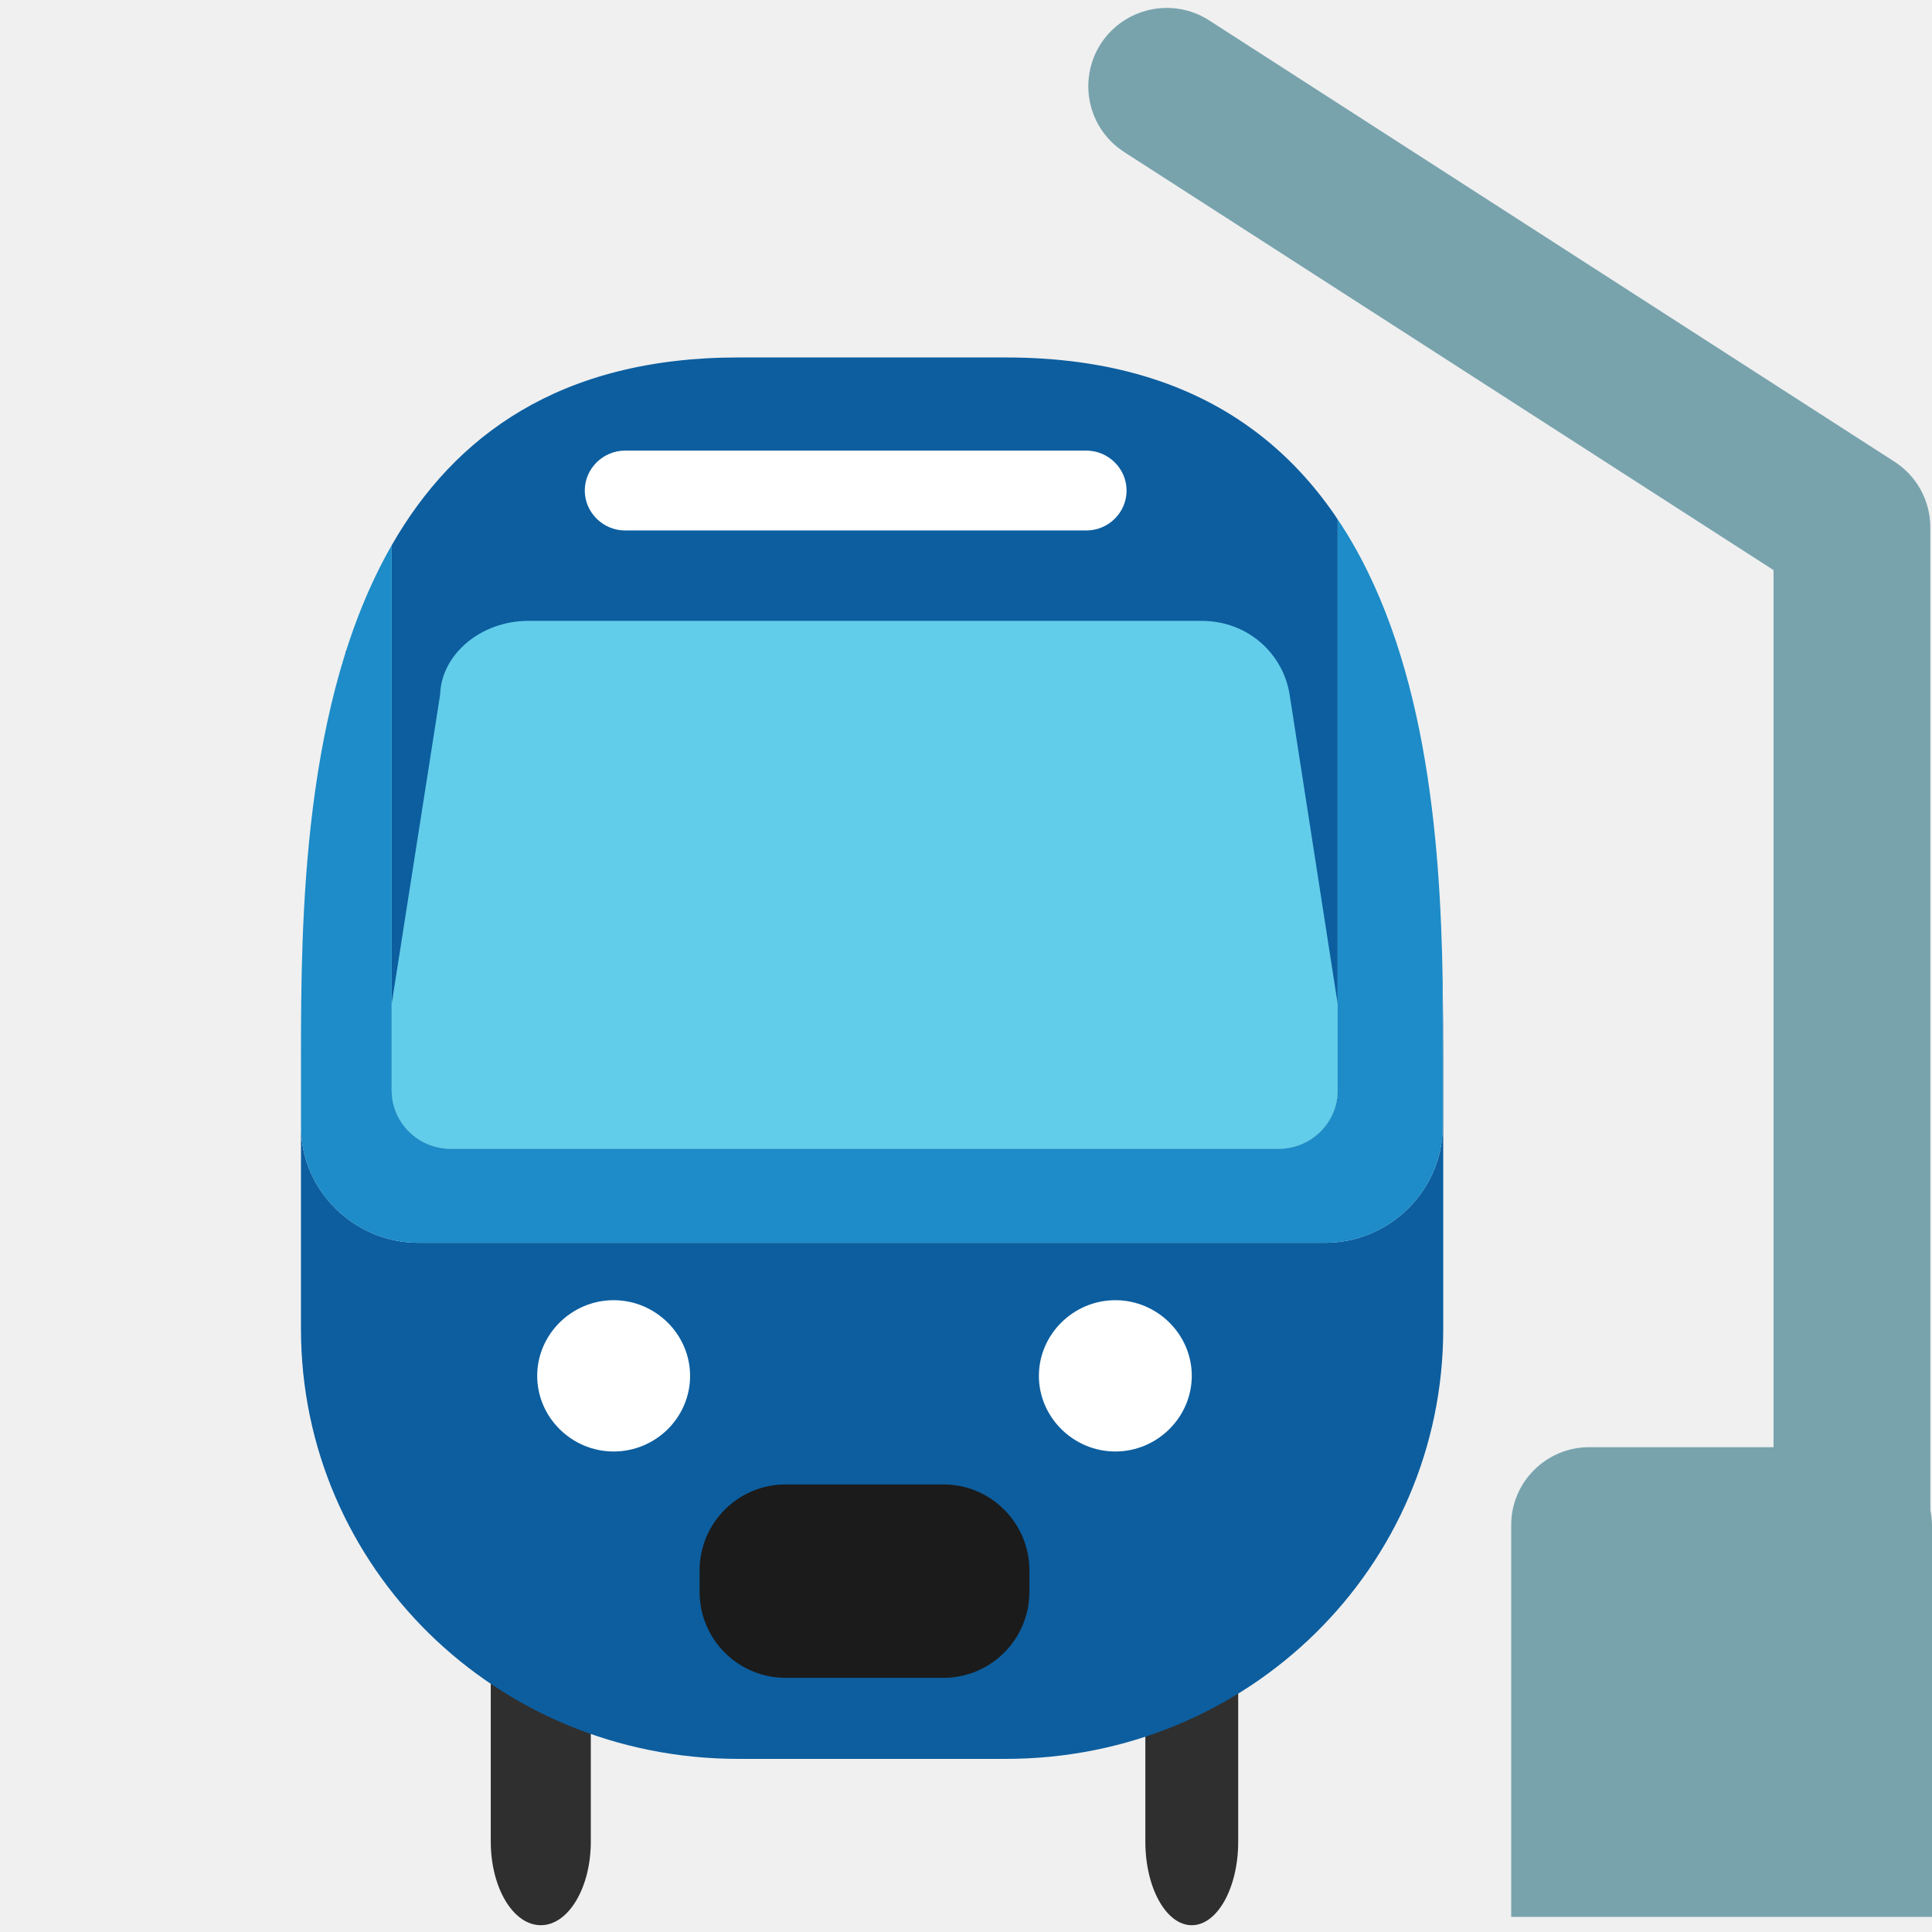
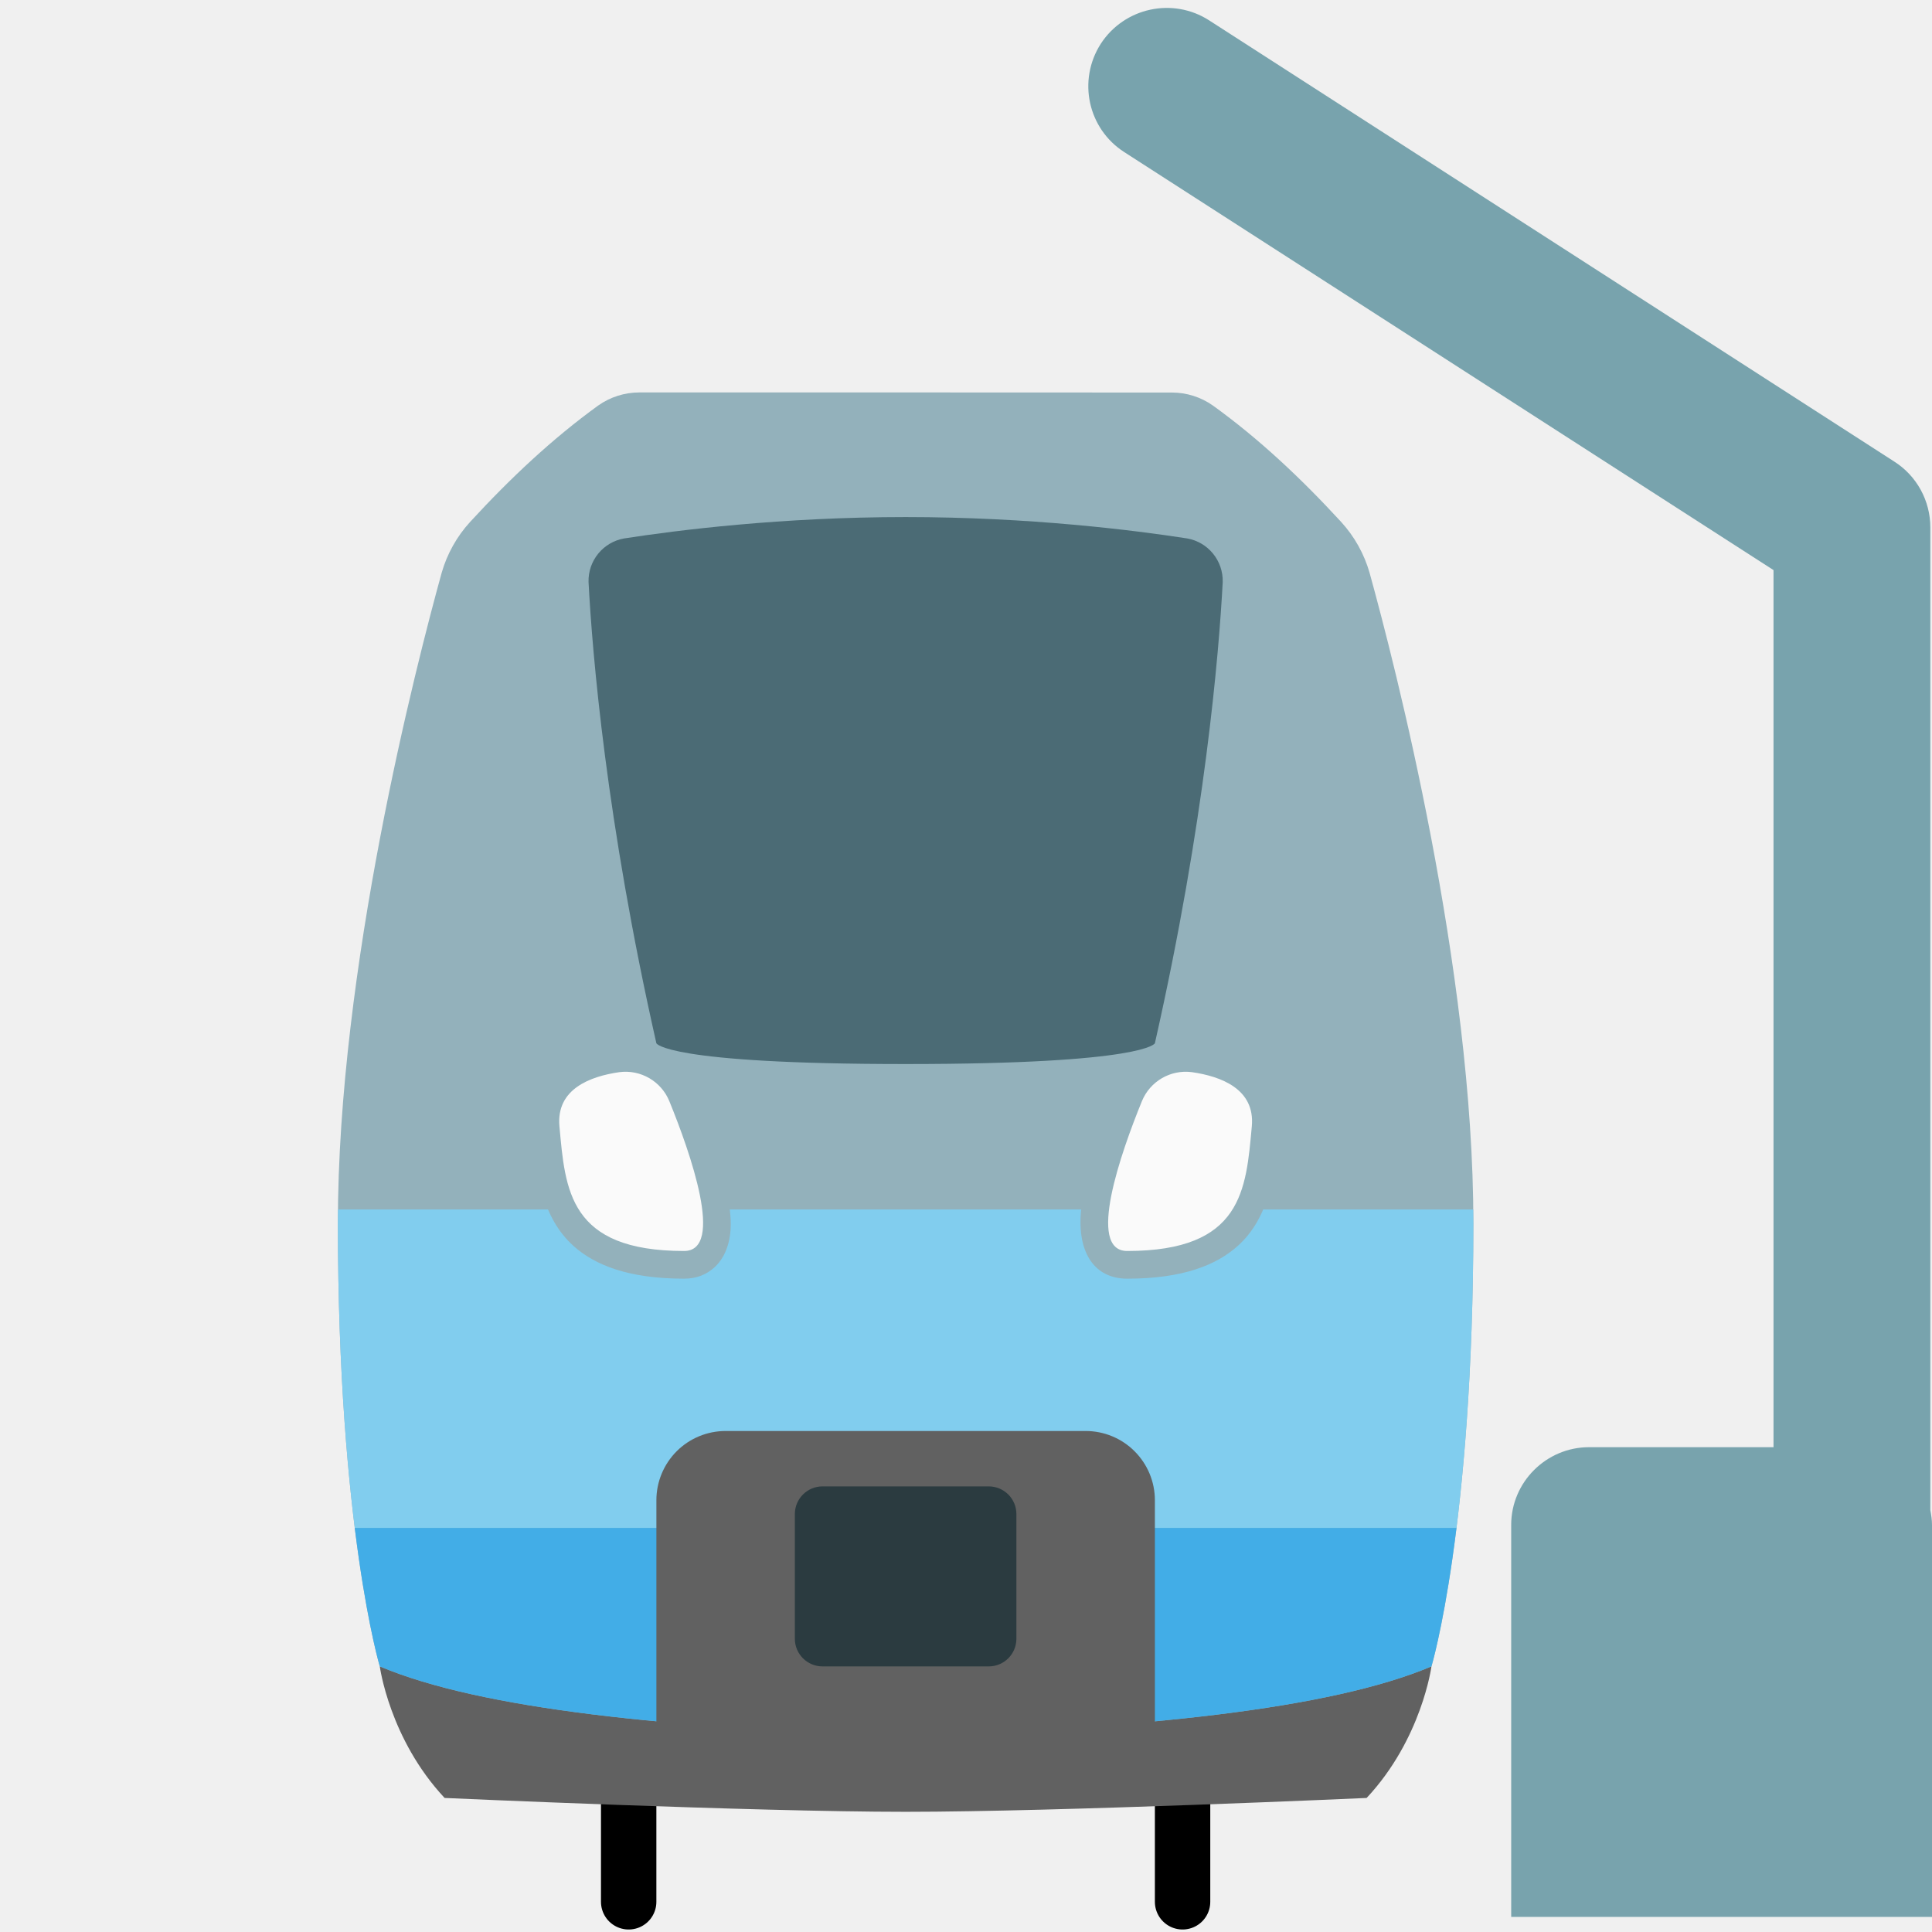
- <svg xmlns="http://www.w3.org/2000/svg" width="100%" height="100%" viewBox="0 0 128 128" version="1.1" xml:space="preserve" style="fill-rule:evenodd;clip-rule:evenodd;stroke-linejoin:round;stroke-miterlimit:2;">
-   <path d="M127.89,100.05L127.89,34.95C127.89,33.17 126.99,31.53 125.5,30.58L80.11,1.35C77.7,-0.2 74.49,0.5 72.93,2.9C71.38,5.32 72.07,8.53 74.49,10.08L117.5,37.77L117.5,95.88L105.28,95.88C102.44,95.88 100.12,98.2 100.12,101.03L100.12,127L128,127L128,101.03C128,100.7 127.95,100.37 127.89,100.05Z" style="fill:rgb(120,163,173);fill-rule:nonzero;" />
-   <g id="Ebene1" transform="matrix(1.00672,0,0,0.996878,-0.134033,0.398237)">
-     <g transform="matrix(0.841705,0,0,0.841705,3.15639,20.1905)">
-       <path d="M85.959,120.95C85.959,124.59 87.584,127.55 89.589,127.55C91.595,127.55 93.22,124.59 93.22,120.95L93.22,94.23C93.22,90.6 91.595,87.64 89.59,87.64C87.584,87.64 85.959,90.6 85.959,94.23L85.959,120.95ZM42.602,120.95C42.602,124.59 40.851,127.55 38.691,127.55C36.531,127.55 34.78,124.59 34.78,120.95L34.78,94.23C34.78,90.6 36.53,87.64 38.69,87.64C40.85,87.64 42.602,90.6 42.602,94.23L42.602,120.95Z" style="fill:rgb(47,47,47);fill-rule:nonzero;" />
+ <svg xmlns="http://www.w3.org/2000/svg" width="128px" height="128px" version="1.1" xml:space="preserve" style="fill-rule:evenodd;clip-rule:evenodd;stroke-linecap:round;stroke-linejoin:round;stroke-miterlimit:1.5;">
+   <path d="M127.89,100.05L127.89,34.95C127.89,33.17 126.99,31.53 125.5,30.58L80.11,1.35C77.7,-0.2 74.49,0.5 72.93,2.9C71.38,5.32 72.07,8.53 74.49,10.08L117.5,37.77L117.5,95.88L105.28,95.88C102.44,95.88 100.12,98.2 100.12,101.03L100.12,127L128,127L128,101.03C128,100.7 127.95,100.37 127.89,100.05Z" style="fill:#78a3ad;fill-rule:nonzero;" />
+   <g id="Train" transform="matrix(0.917431,0,0,0.917431,1.28438,16.8257)">
+     <path d="M44,110L44,119" style="fill:none;stroke:#000;stroke-width:4px;" />
+     <g transform="matrix(1,0,0,1,40,0)">
+       <path d="M44,110L44,119" style="fill:none;stroke:#000;stroke-width:4px;" />
    </g>
-     <g transform="matrix(0.841705,0,0,0.841705,3.15639,20.1905)">
-       <path d="M54.139,3.762C40.179,3.762 31.925,9.974 27.035,18.588L27.035,61.64C27.035,61.643 27.035,61.647 27.035,61.65C27.035,64.168 29.107,66.24 31.625,66.24C31.628,66.24 31.632,66.24 31.635,66.24L96.395,66.24C96.398,66.24 96.402,66.24 96.405,66.24C98.923,66.24 100.995,64.168 100.995,61.65C100.995,61.647 100.995,61.643 100.995,61.64L100.995,16.543C102.287,18.491 103.379,20.592 104.299,22.795C99.823,12.069 91.302,3.762 75.05,3.762L54.139,3.762ZM23.77,26.012C22.913,28.56 22.246,31.202 21.73,33.873C22.247,31.203 22.913,28.559 23.77,26.012ZM20.562,42.119C20.528,42.479 20.502,42.833 20.471,43.191C20.501,42.834 20.528,42.479 20.562,42.119ZM20.23,46.541C20.215,46.781 20.195,47.024 20.183,47.264C20.195,47.025 20.215,46.781 20.23,46.541ZM109.208,53.061L109.208,64.465C109.208,64.472 109.208,64.479 109.208,64.486C109.208,69.522 105.064,73.666 100.028,73.666C100.021,73.666 100.015,73.666 100.008,73.666L29.14,73.666C29.133,73.666 29.127,73.666 29.12,73.666C24.084,73.666 19.94,69.522 19.94,64.486C19.94,64.479 19.94,64.472 19.94,64.465L19.94,80.47C19.94,99.276 35.193,114.417 54.14,114.417L75.05,114.417C93.997,114.417 109.25,99.277 109.25,80.47L109.25,59.139C109.25,57.281 109.24,55.213 109.206,53.061L109.208,53.061Z" style="fill:rgb(12,94,159);fill-rule:nonzero;" />
+     <g transform="matrix(1.00885,0,0,1,-0.566496,0)">
+       <path d="M26.36,102C26.36,102 27.051,107.244 31,111.5C31,111.5 53,112.5 64,112.5C75,112.5 97,111.5 97,111.5C100.949,107.244 101.64,102 101.64,102" style="fill:#616161;" />
    </g>
-     <g transform="matrix(0.841705,0,0,0.841705,3.15639,20.1905)">
-       <path d="M50.365,84.173C50.365,87.463 47.681,90.146 44.384,90.146C41.107,90.145 38.411,87.45 38.41,84.173C38.411,80.896 41.107,78.201 44.384,78.2C44.385,78.2 44.387,78.2 44.388,78.2C47.665,78.2 50.362,80.896 50.364,84.173L50.365,84.173ZM77.635,84.173C77.639,87.451 80.338,90.146 83.616,90.146C86.892,90.143 89.586,87.449 89.59,84.173C89.589,80.896 86.893,78.201 83.616,78.2C83.615,78.2 83.613,78.2 83.612,78.2C80.335,78.2 77.638,80.896 77.636,84.173L77.635,84.173Z" style="fill:white;fill-rule:nonzero;" />
+     <g id="Livery">
+       <g>
+         <clipPath id="_clip1">
+           <path d="M64,107C80.988,106.486 94.663,105.09 101.973,102C101.973,102 104.994,91.923 105,70C105.005,51.656 99.351,29.703 97.505,23.024C97.113,21.658 96.41,20.4 95.451,19.351C92.548,16.191 89.495,13.328 86.197,10.951C85.329,10.337 84.292,10.007 83.229,10.007C78.358,10 64,10 64,10L44.771,10C43.707,10 42.668,10.33 41.799,10.945C38.505,13.328 35.452,16.191 32.549,19.351C31.59,20.4 30.887,21.658 30.495,23.024C28.649,29.703 22.995,51.656 23,70C23.006,91.923 26.027,102 26.027,102C33.337,105.09 47.012,106.486 64,107Z" />
+         </clipPath>
+         <g clip-path="url(#_clip1)">
+           <g transform="matrix(1.00886,0,0,1,-0.566929,2.22045e-16)">
+             <rect x="23.36" y="10" width="81.28" height="102" style="fill:#93b1bb;" />
+           </g>
+           <g id="Design">
+             <g>
+               <clipPath id="_clip2">
+                 <path d="M64,107C80.988,106.486 94.663,105.09 101.973,102C101.973,102 104.994,91.923 105,70C105.005,51.656 99.351,29.703 97.505,23.024C97.113,21.658 96.41,20.4 95.451,19.351C92.548,16.191 89.495,13.328 86.197,10.951C85.329,10.337 84.292,10.007 83.229,10.007C78.358,10 64,10 64,10L44.771,10C43.707,10 42.668,10.33 41.799,10.945C38.505,13.328 35.452,16.191 32.549,19.351C31.59,20.4 30.887,21.658 30.495,23.024C28.649,29.703 22.995,51.656 23,70C23.006,91.923 26.027,102 26.027,102C33.337,105.09 47.012,106.486 64,107ZM79.212,60.426C79.211,60.427 79.211,60.427 79.211,60.428C78.243,62.803 76.916,66.498 76.67,69.069C76.372,72.195 77.691,74 80,74C84.018,74 86.441,73.018 87.978,71.641C90.258,69.599 90.69,66.461 90.992,63.183C91.357,59.209 88.018,57.55 84.969,57.108C84.962,57.107 84.955,57.106 84.948,57.105C82.503,56.778 80.145,58.143 79.212,60.426ZM48.789,60.428C48.789,60.427 48.789,60.427 48.788,60.426C47.855,58.143 45.497,56.778 43.052,57.105C43.045,57.106 43.038,57.107 43.031,57.108C39.982,57.55 36.643,59.209 37.008,63.183C37.31,66.461 37.742,69.599 40.022,71.641C41.559,73.018 43.982,74 48,74C48.926,74 49.63,73.688 50.174,73.201C50.809,72.633 51.26,71.732 51.354,70.518C51.553,67.969 49.947,63.27 48.789,60.428Z" />
+               </clipPath>
+               <g clip-path="url(#_clip2)">
+                 <g transform="matrix(1.00886,0,0,0.741935,-0.566929,8.90323)">
+                   <rect x="23.36" y="81" width="81.28" height="31" style="fill:#81cdee;" />
+                 </g>
+                 <g transform="matrix(1.00886,0,0,0.451613,-0.566929,55.4194)">
+                   <rect x="23.36" y="81" width="81.28" height="31" style="fill:#42ade7;" />
+                 </g>
+               </g>
+             </g>
+           </g>
+         </g>
+       </g>
    </g>
-     <g transform="matrix(0.841705,0,0,0.841705,3.15639,20.1905)">
-       <path d="M76.894,99.539C76.894,95.79 73.88,92.746 70.167,92.746L57.833,92.746C54.12,92.746 51.106,95.79 51.106,99.539L51.106,101.226C51.106,104.975 54.12,108.019 57.833,108.019L70.167,108.019C73.88,108.019 76.894,104.975 76.894,101.226L76.894,99.539Z" style="fill:rgb(27,27,27);" />
+     <path id="Window" d="M64,58.5C81.363,58.5 82,57 82,57C85.63,40.948 86.627,28.829 86.899,23.695C86.942,22.149 85.843,20.805 84.32,20.541C80.504,19.951 72.965,19 64,19C55.035,19 47.496,19.951 43.681,20.542C42.157,20.806 41.059,22.149 41.102,23.694C41.373,28.829 42.37,40.948 46,57C46,57 46.637,58.5 64,58.5Z" style="fill:#4b6b75;" />
+     <g transform="matrix(2.53553,0,0,2.4569,-103.093,-136.121)">
+       <path d="M73,92.035C73,91.495 72.792,90.978 72.422,90.596C72.053,90.214 71.551,90 71.028,90L60.774,90C60.251,90 59.749,90.214 59.379,90.596C59.01,90.978 58.802,91.495 58.802,92.035L58.802,100.175L73,100.175L73,92.035Z" style="fill:#616161;" />
    </g>
-     <g transform="matrix(0.841705,0,0,0.841705,3.15639,20.1905)">
-       <path d="M100.994,16.543L100.994,61.641C100.994,61.644 100.994,61.648 100.994,61.651C100.994,64.169 98.922,66.241 96.404,66.241C96.401,66.241 96.397,66.241 96.394,66.241L31.634,66.241C31.631,66.241 31.628,66.241 31.625,66.241C29.107,66.241 27.035,64.169 27.035,61.651C27.035,61.648 27.035,61.644 27.035,61.641L27.035,18.587C20.056,30.885 19.94,48.08 19.94,59.14L19.94,64.466C19.94,64.473 19.94,64.48 19.94,64.487C19.94,69.523 24.084,73.667 29.12,73.667C29.127,73.667 29.133,73.667 29.14,73.667L100.009,73.667C100.015,73.667 100.022,73.667 100.028,73.667C105.064,73.667 109.208,69.523 109.208,64.487C109.208,64.48 109.208,64.473 109.208,64.466L109.208,53.06C109.026,41.677 107.893,26.933 100.995,16.542L100.994,16.543Z" style="fill:rgb(29,140,200);fill-rule:nonzero;" />
+     <g id="Coupling" transform="matrix(1.14286,0,0,1.3,-11.4286,-28)">
+       <path d="M73,91.538C73,90.689 72.217,90 71.25,90L60.75,90C59.783,90 59,90.689 59,91.538L59,98.462C59,99.311 59.783,100 60.75,100L71.25,100C72.217,100 73,99.311 73,98.462L73,91.538Z" style="fill:#2b3b40;" />
    </g>
-     <g transform="matrix(0.841705,0,0,0.841705,3.15639,20.1905)">
-       <path d="M37.717,24.56C34.017,24.56 30.913,27.19 30.818,30.398L27.035,54.788L27.035,61.641C27.035,61.644 27.035,61.648 27.035,61.651C27.035,64.169 29.107,66.241 31.625,66.241C31.628,66.241 31.632,66.241 31.635,66.241L96.395,66.241C96.398,66.241 96.402,66.241 96.405,66.241C98.923,66.241 100.995,64.169 100.995,61.651C100.995,61.648 100.995,61.644 100.995,61.641L100.995,54.787L97.242,30.398C96.752,27.21 94.034,24.561 90.344,24.561L37.717,24.561L37.717,24.56Z" style="fill:rgb(98,205,234);fill-rule:nonzero;" />
-     </g>
-     <g transform="matrix(0.841705,0,0,0.841705,3.15639,20.1905)">
-       <path d="M81.345,17.423L45.282,17.423C43.553,17.421 42.132,15.999 42.13,14.27C42.132,12.541 43.553,11.119 45.282,11.117L81.345,11.117C83.07,11.117 84.49,12.537 84.49,14.262L84.49,14.283C84.49,16.006 83.073,17.423 81.35,17.423C81.348,17.423 81.347,17.423 81.345,17.423Z" style="fill:white;fill-rule:nonzero;" />
+     <g id="Lights">
+       <path d="M46.937,61.183C46.348,59.742 44.86,58.881 43.318,59.087C41.241,59.388 38.751,60.293 39,63C39.421,67.581 39.673,72 48,72C50.959,72 48.446,64.885 46.937,61.183Z" style="fill:#fafafa;" />
+       <g transform="matrix(-1,0,0,1,128,0)">
+         <path d="M46.937,61.183C46.348,59.742 44.86,58.881 43.318,59.087C41.241,59.388 38.751,60.293 39,63C39.421,67.581 39.673,72 48,72C50.959,72 48.446,64.885 46.937,61.183Z" style="fill:#fafafa;" />
+       </g>
    </g>
  </g>
</svg>
